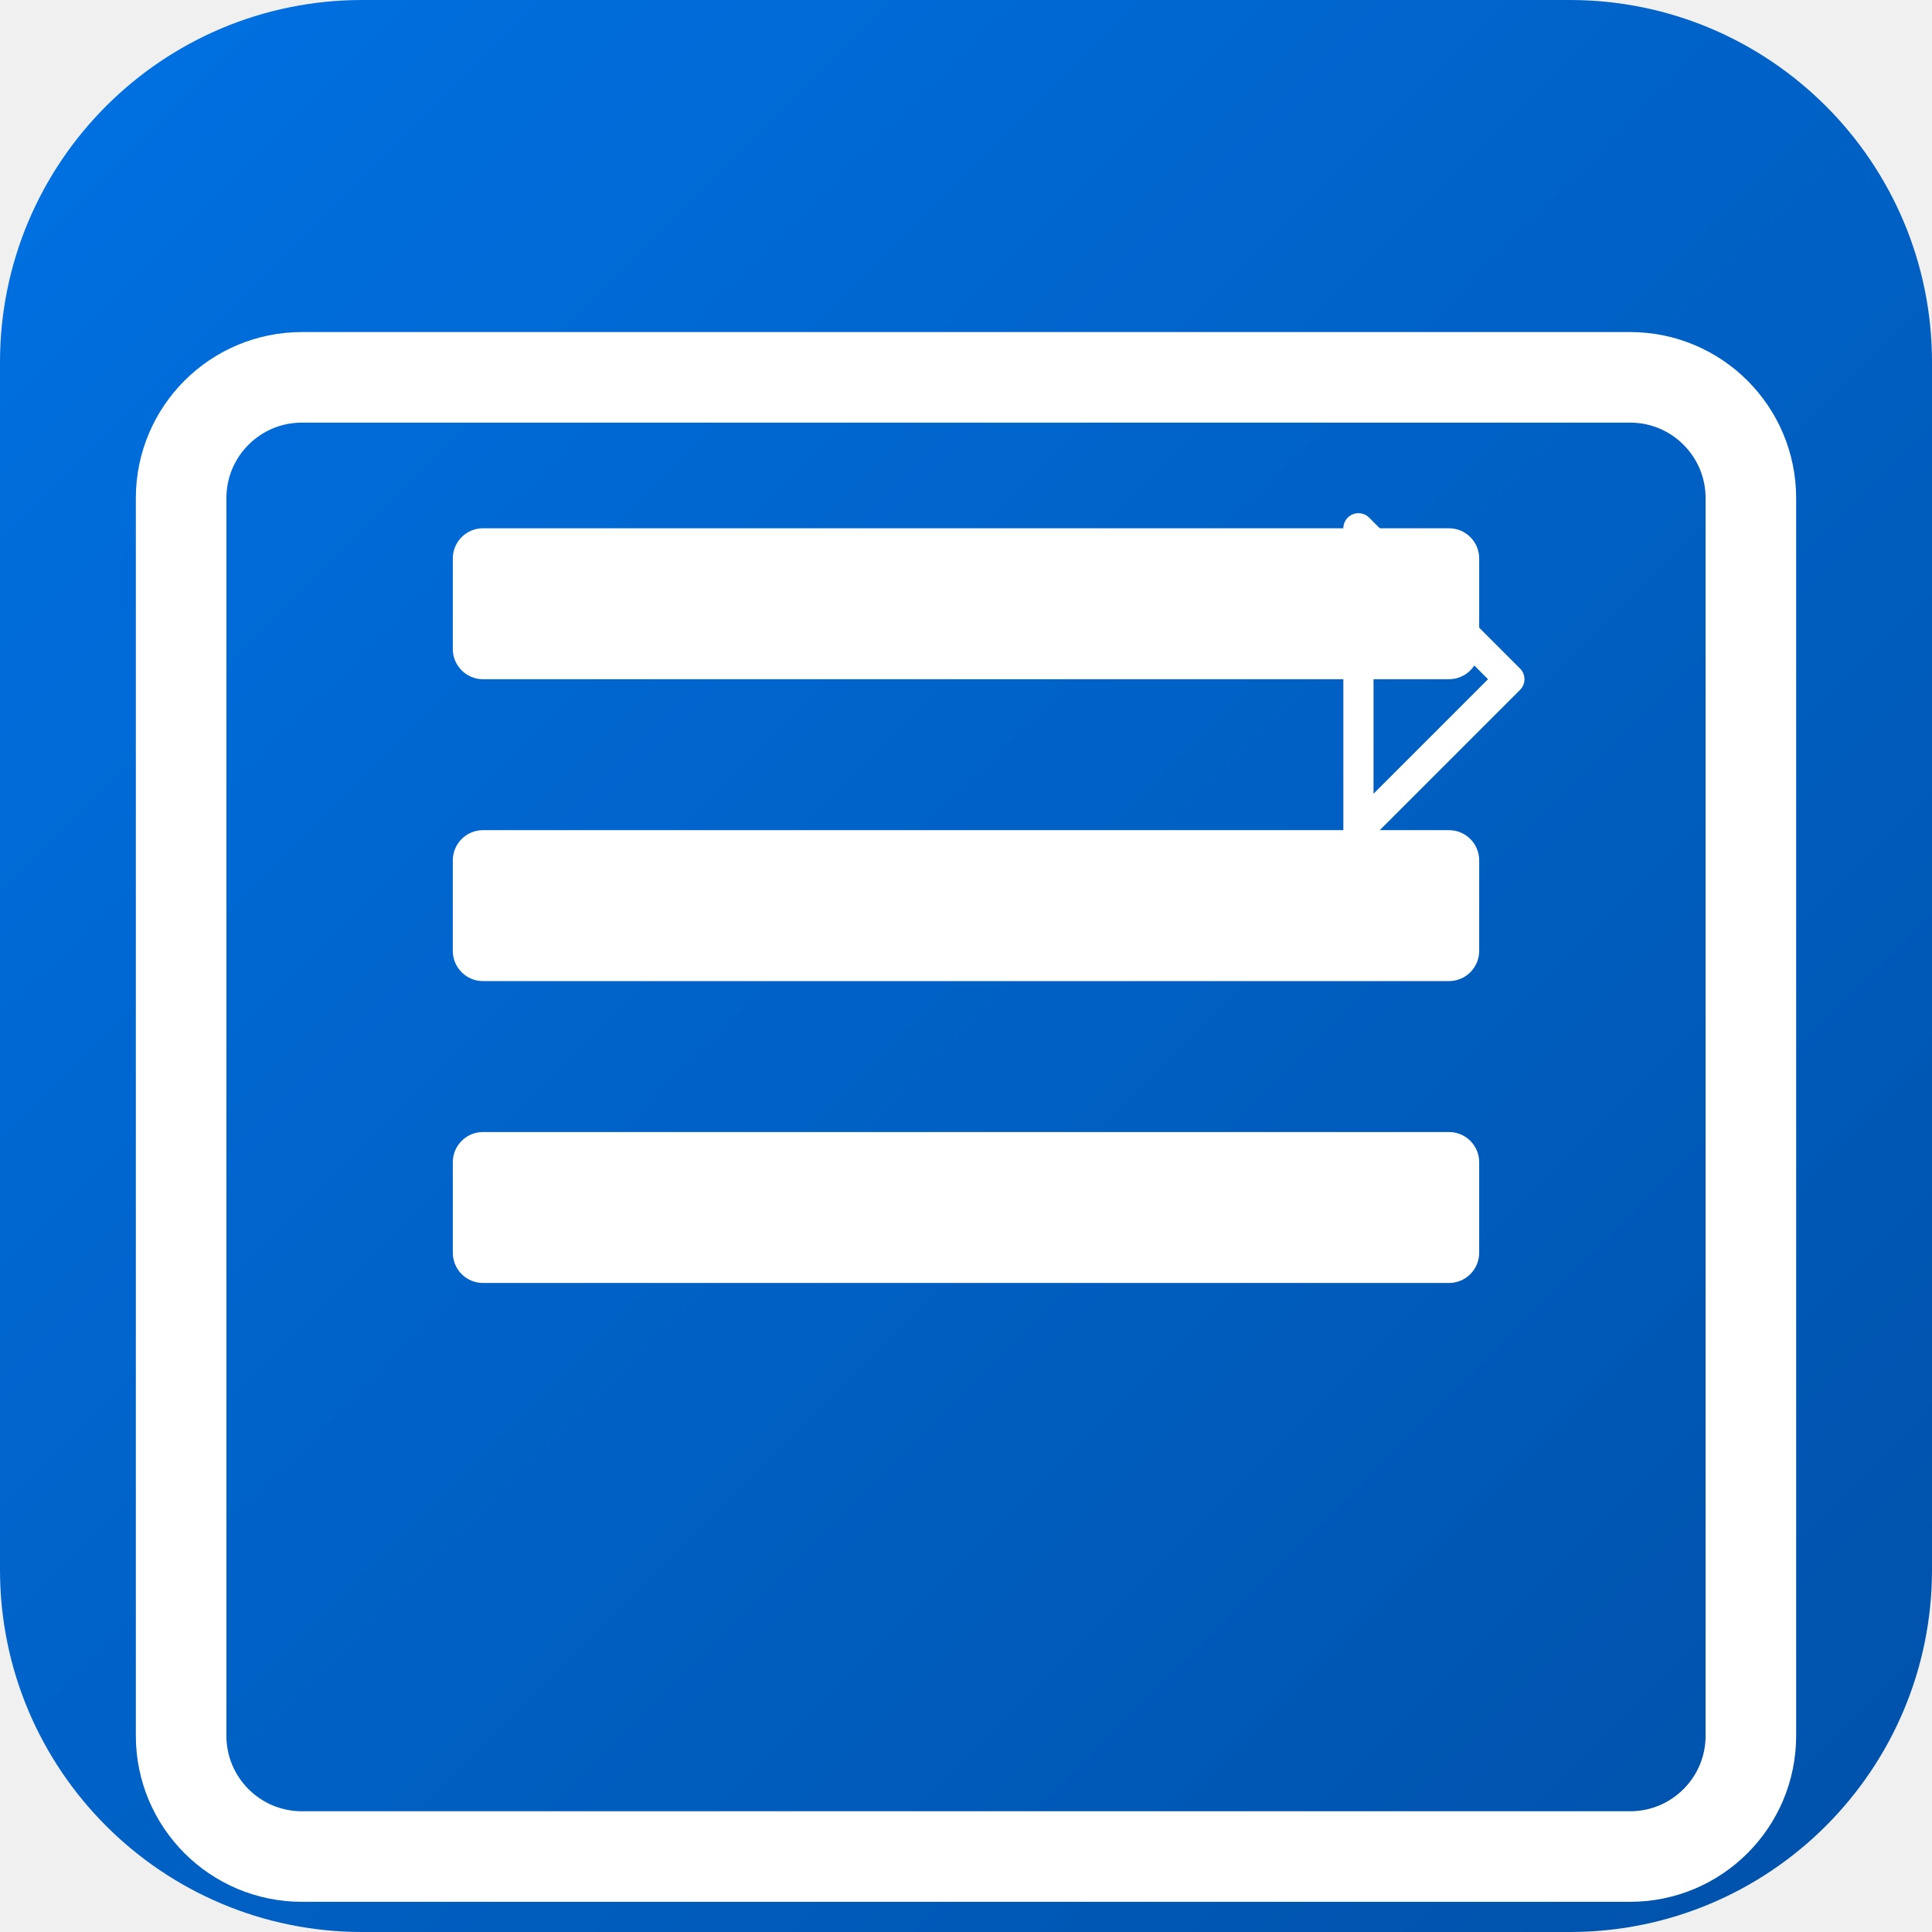
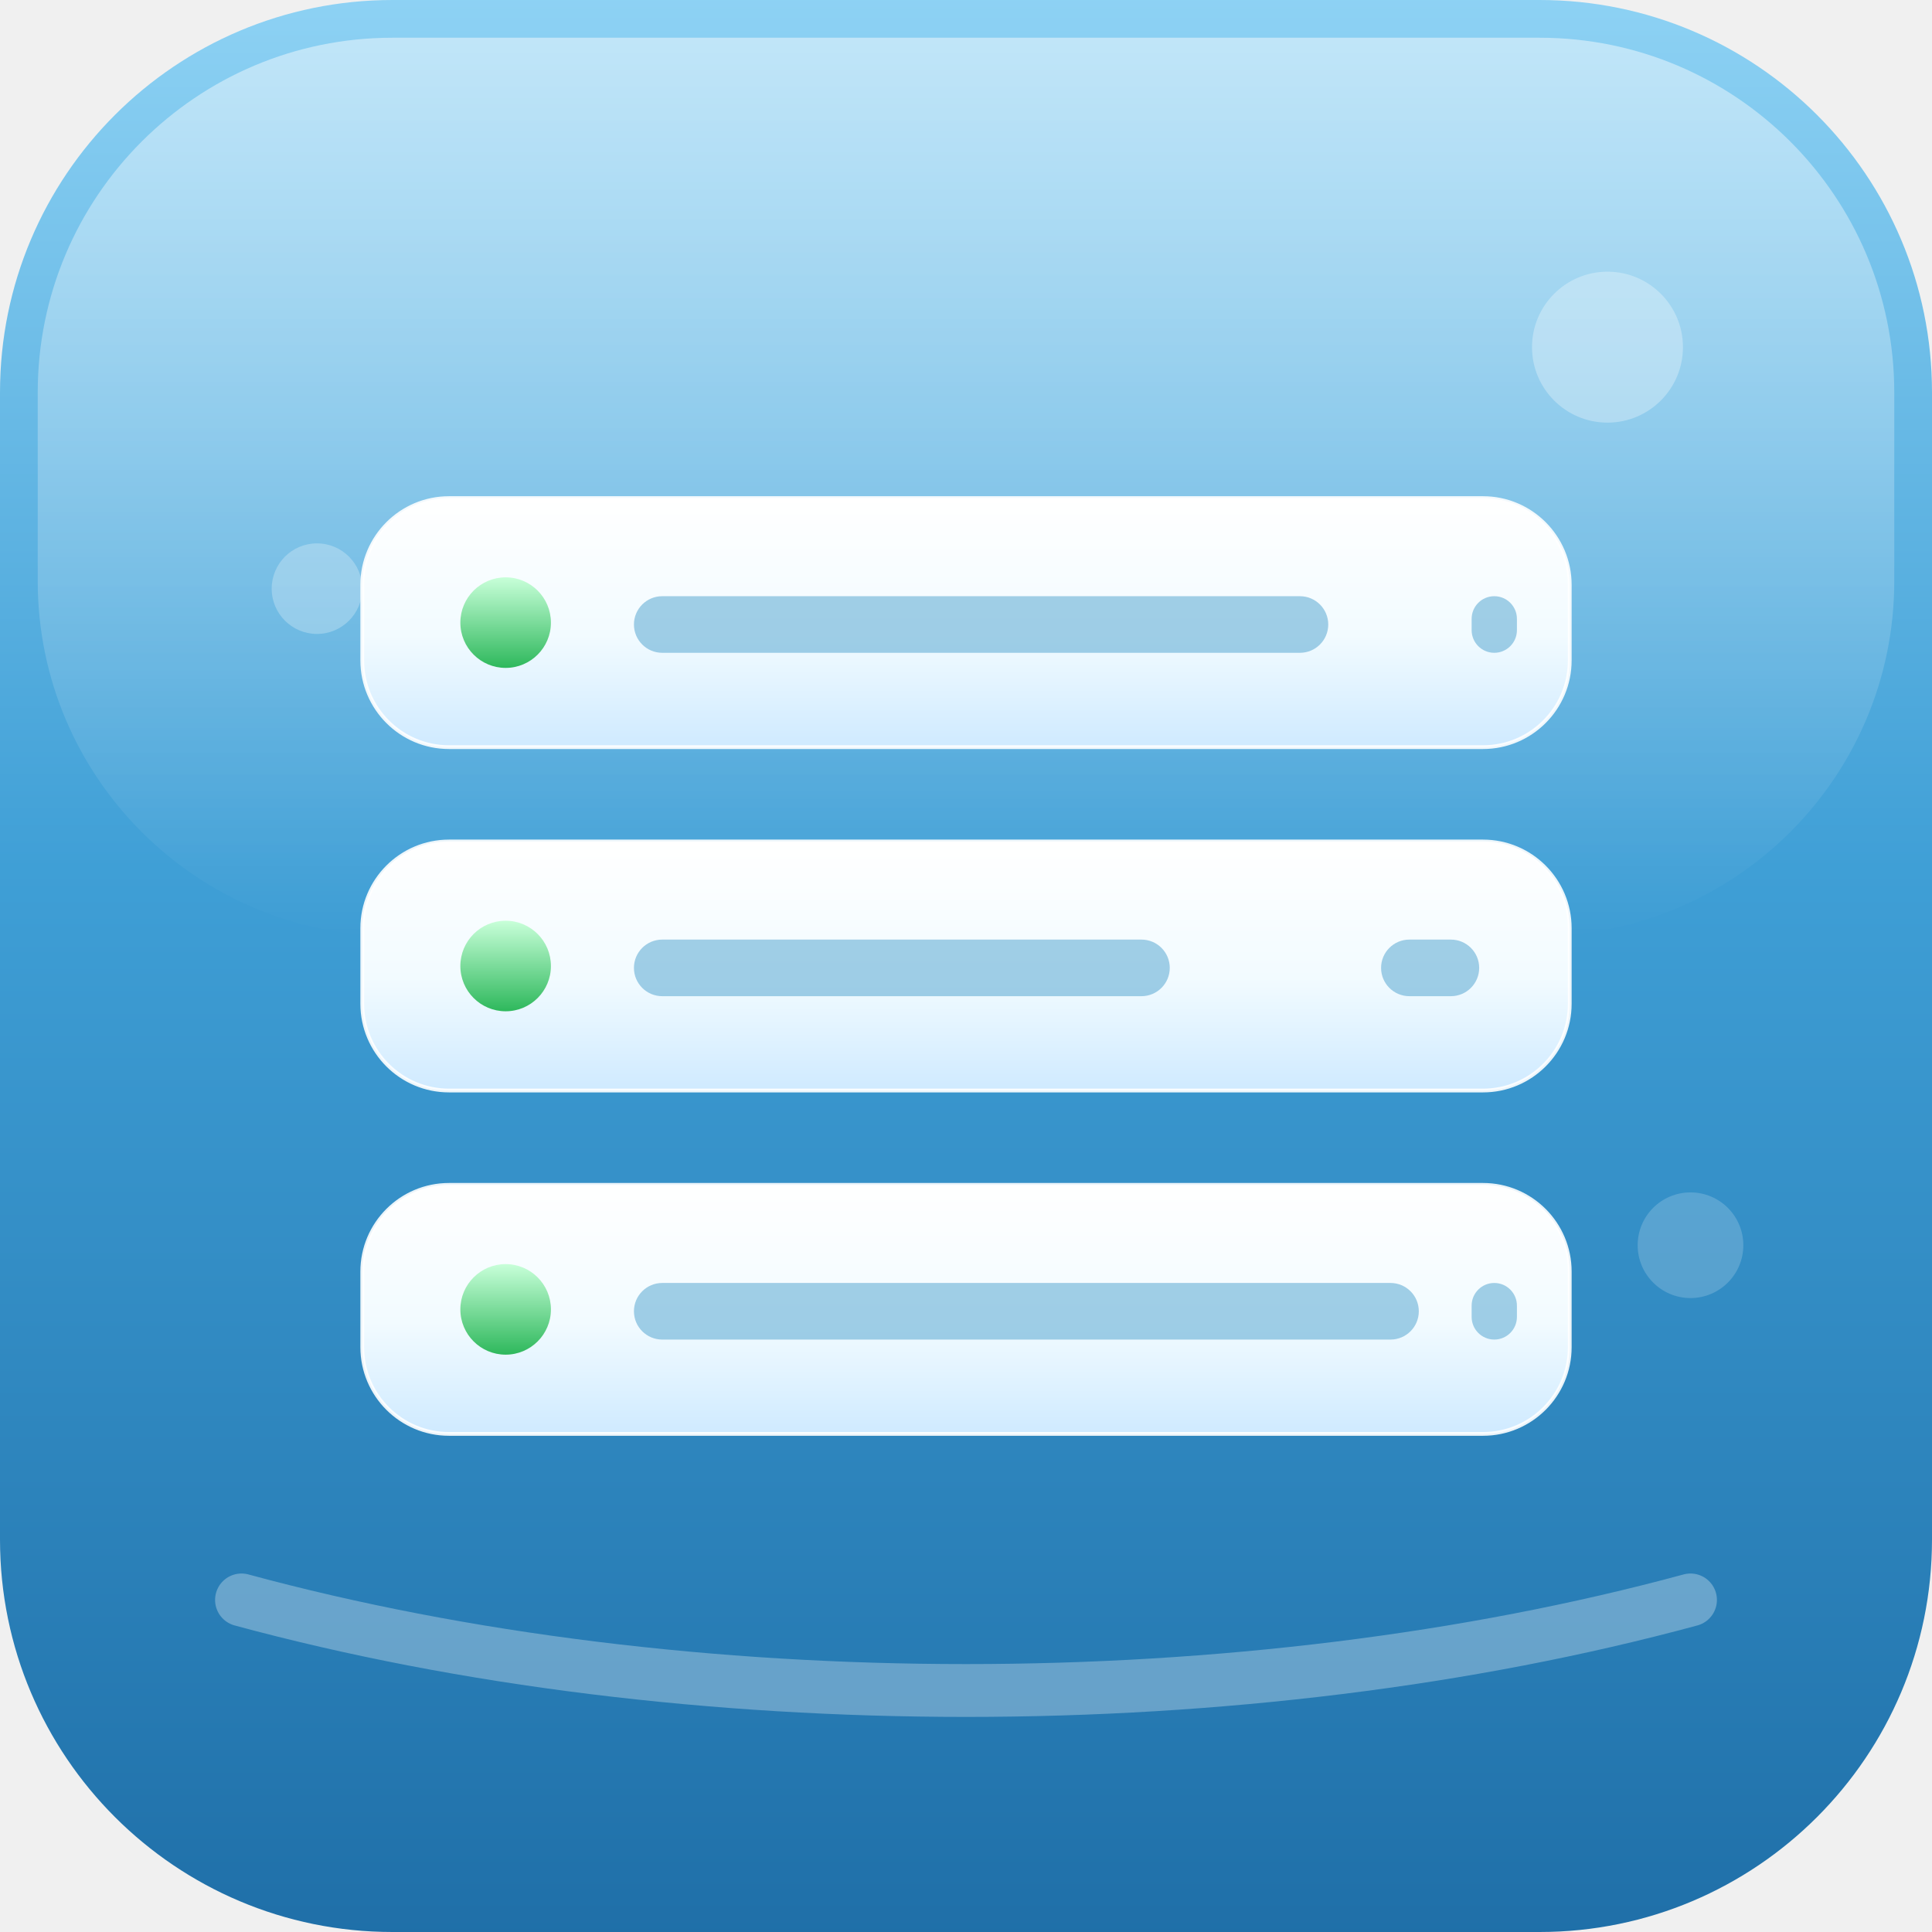
<svg xmlns="http://www.w3.org/2000/svg" viewBox="0 0 512 512">
  <defs>
-     <linearGradient id="bg" x1="0%" y1="0%" x2="100%" y2="100%">
-       <stop offset="0%" style="stop-color:#0071e3" />
-       <stop offset="100%" style="stop-color:#0051a8" />
+     <linearGradient id="sky" x1="0" y1="0" x2="0" y2="1">
+       <stop offset="0" stop-color="#8ed2f4" />
+       <stop offset=".45" stop-color="#3f9fd6" />
+       <stop offset="1" stop-color="#1f6fa8" />
+     </linearGradient>
+     <linearGradient id="gloss" x1="0" y1="0" x2="0" y2="1">
+       <stop offset="0" stop-color="#ffffff" stop-opacity=".85" />
+       <stop offset="1" stop-color="#ffffff" stop-opacity="0" />
+     </linearGradient>
+     <linearGradient id="bar" x1="0" y1="0" x2="0" y2="1">
+       <stop offset="0" stop-color="#ffffff" />
+       <stop offset=".55" stop-color="#f2fbff" />
+       <stop offset="1" stop-color="#cfeaff" />
+     </linearGradient>
+     <linearGradient id="led" x1="0" y1="0" x2="0" y2="1">
+       <stop offset="0" stop-color="#c8ffd9" />
+       <stop offset="1" stop-color="#2eb85c" />
    </linearGradient>
  </defs>
-   <rect width="512" height="512" rx="96" fill="url(#bg)" />
-   <g fill="#fff">
-     <rect x="120" y="140" width="272" height="40" rx="8" />
-     <rect x="120" y="220" width="272" height="40" rx="8" />
-     <rect x="120" y="300" width="272" height="40" rx="8" />
-     <path d="M360 140 L400 180 L360 220 Z" fill="none" stroke="#fff" stroke-width="8" stroke-linejoin="round" />
+   <rect width="512" height="512" rx="104" fill="url(#sky)" />
+   <rect x="10" y="10" width="492" height="238" rx="94" fill="url(#gloss)" opacity=".55" />
+   <circle cx="426" cy="92" r="20" fill="#ffffff" opacity=".3" />
+   <circle cx="84" cy="156" r="12" fill="#ffffff" opacity=".26" />
+   <circle cx="448" cy="330" r="14" fill="#ffffff" opacity=".18" />
+   <g stroke="#ffffff" stroke-opacity=".9">
+     <rect x="96" y="132" width="320" height="66" rx="23" fill="url(#bar)" />
+     <rect x="96" y="223" width="320" height="66" rx="23" fill="url(#bar)" />
+     <rect x="96" y="314" width="320" height="66" rx="23" fill="url(#bar)" />
  </g>
-   <path d="M80 100 H432 A32 32 0 0 1 464 132 V460 A32 32 0 0 1 432 492 H80 A32 32 0 0 1 48 460 V132 A32 32 0 0 1 80 100Z" fill="none" stroke="#fff" stroke-width="24" />
+   <circle cx="134" cy="165" r="12" fill="url(#led)" />
+   <circle cx="134" cy="256" r="12" fill="url(#led)" />
+   <circle cx="134" cy="347" r="12" fill="url(#led)" />
+   <g fill="#4a9fce" opacity=".5">
+     <rect x="168" y="158" width="184" height="15" rx="7.5" />
+     <rect x="168" y="249" width="142" height="15" rx="7.5" />
+     <rect x="168" y="340" width="208" height="15" rx="7.5" />
+     <rect x="366" y="249" width="26" height="15" rx="7.5" />
+     <rect x="390" y="158" width="12" height="15" rx="6" />
+     <rect x="390" y="340" width="12" height="15" rx="6" />
+   </g>
+   <path d="M64 424c118 32 266 32 384 0" stroke="#ffffff" stroke-opacity=".3" stroke-width="14" fill="none" stroke-linecap="round" />
</svg>
